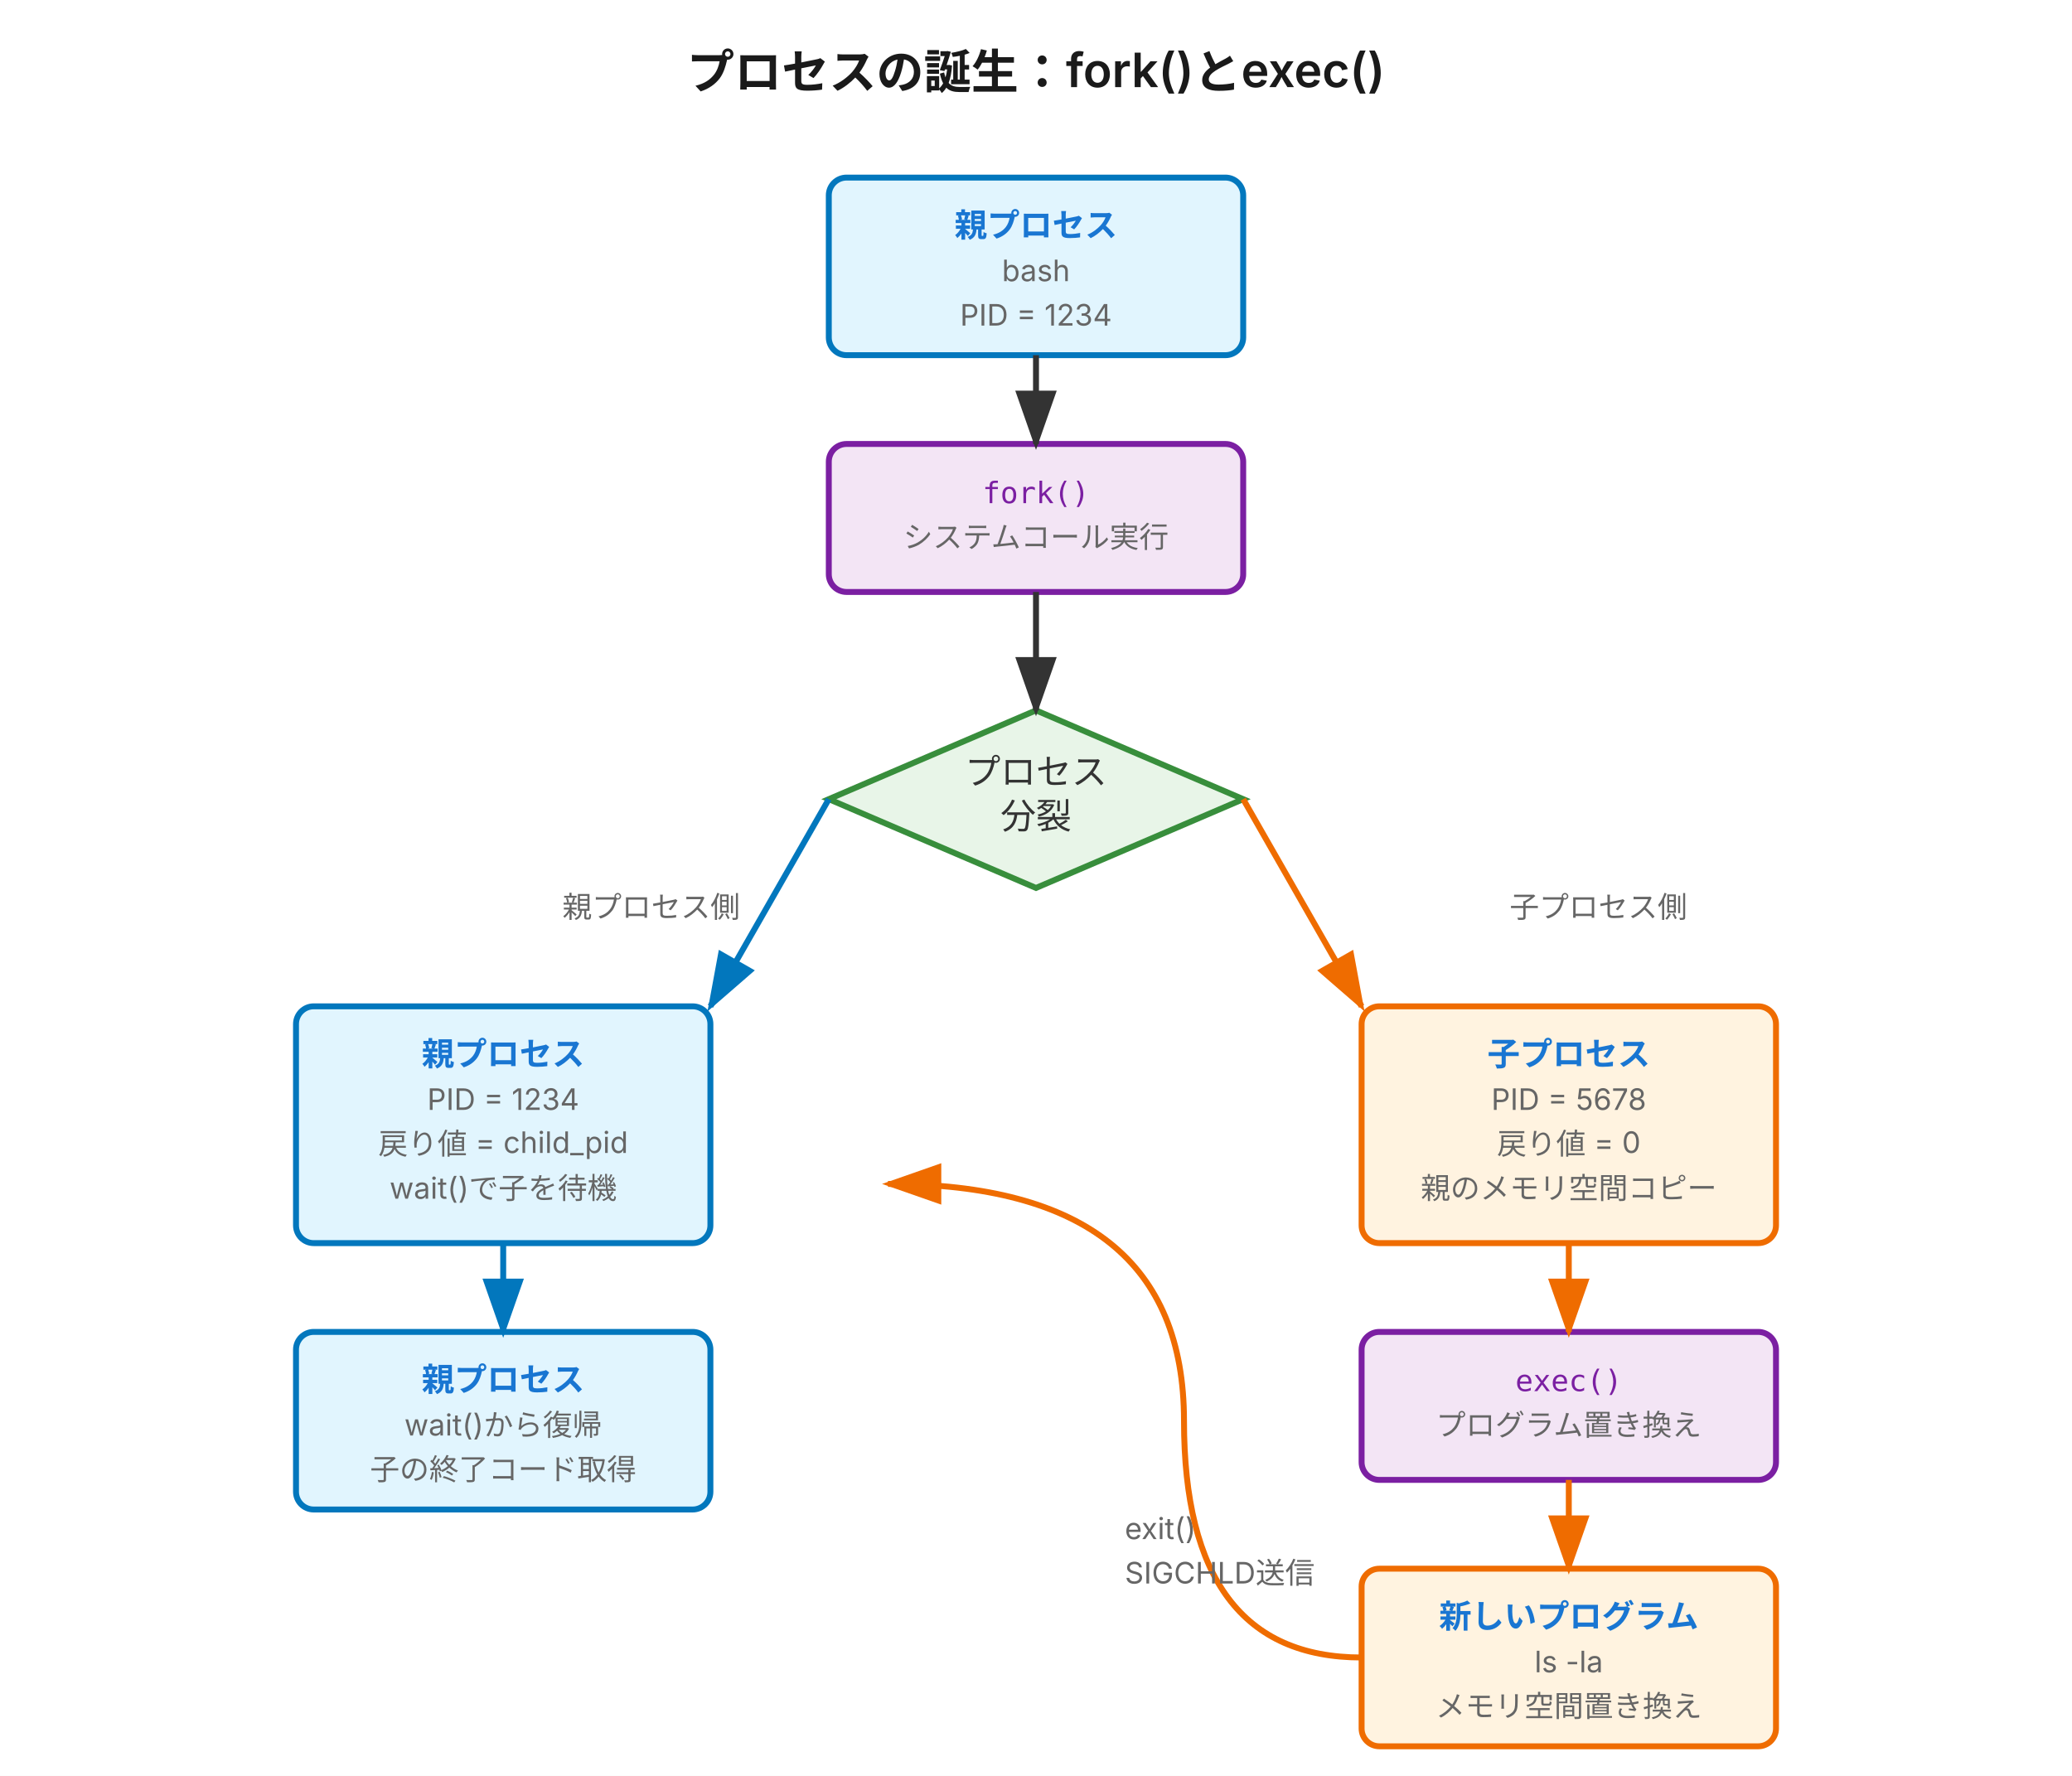
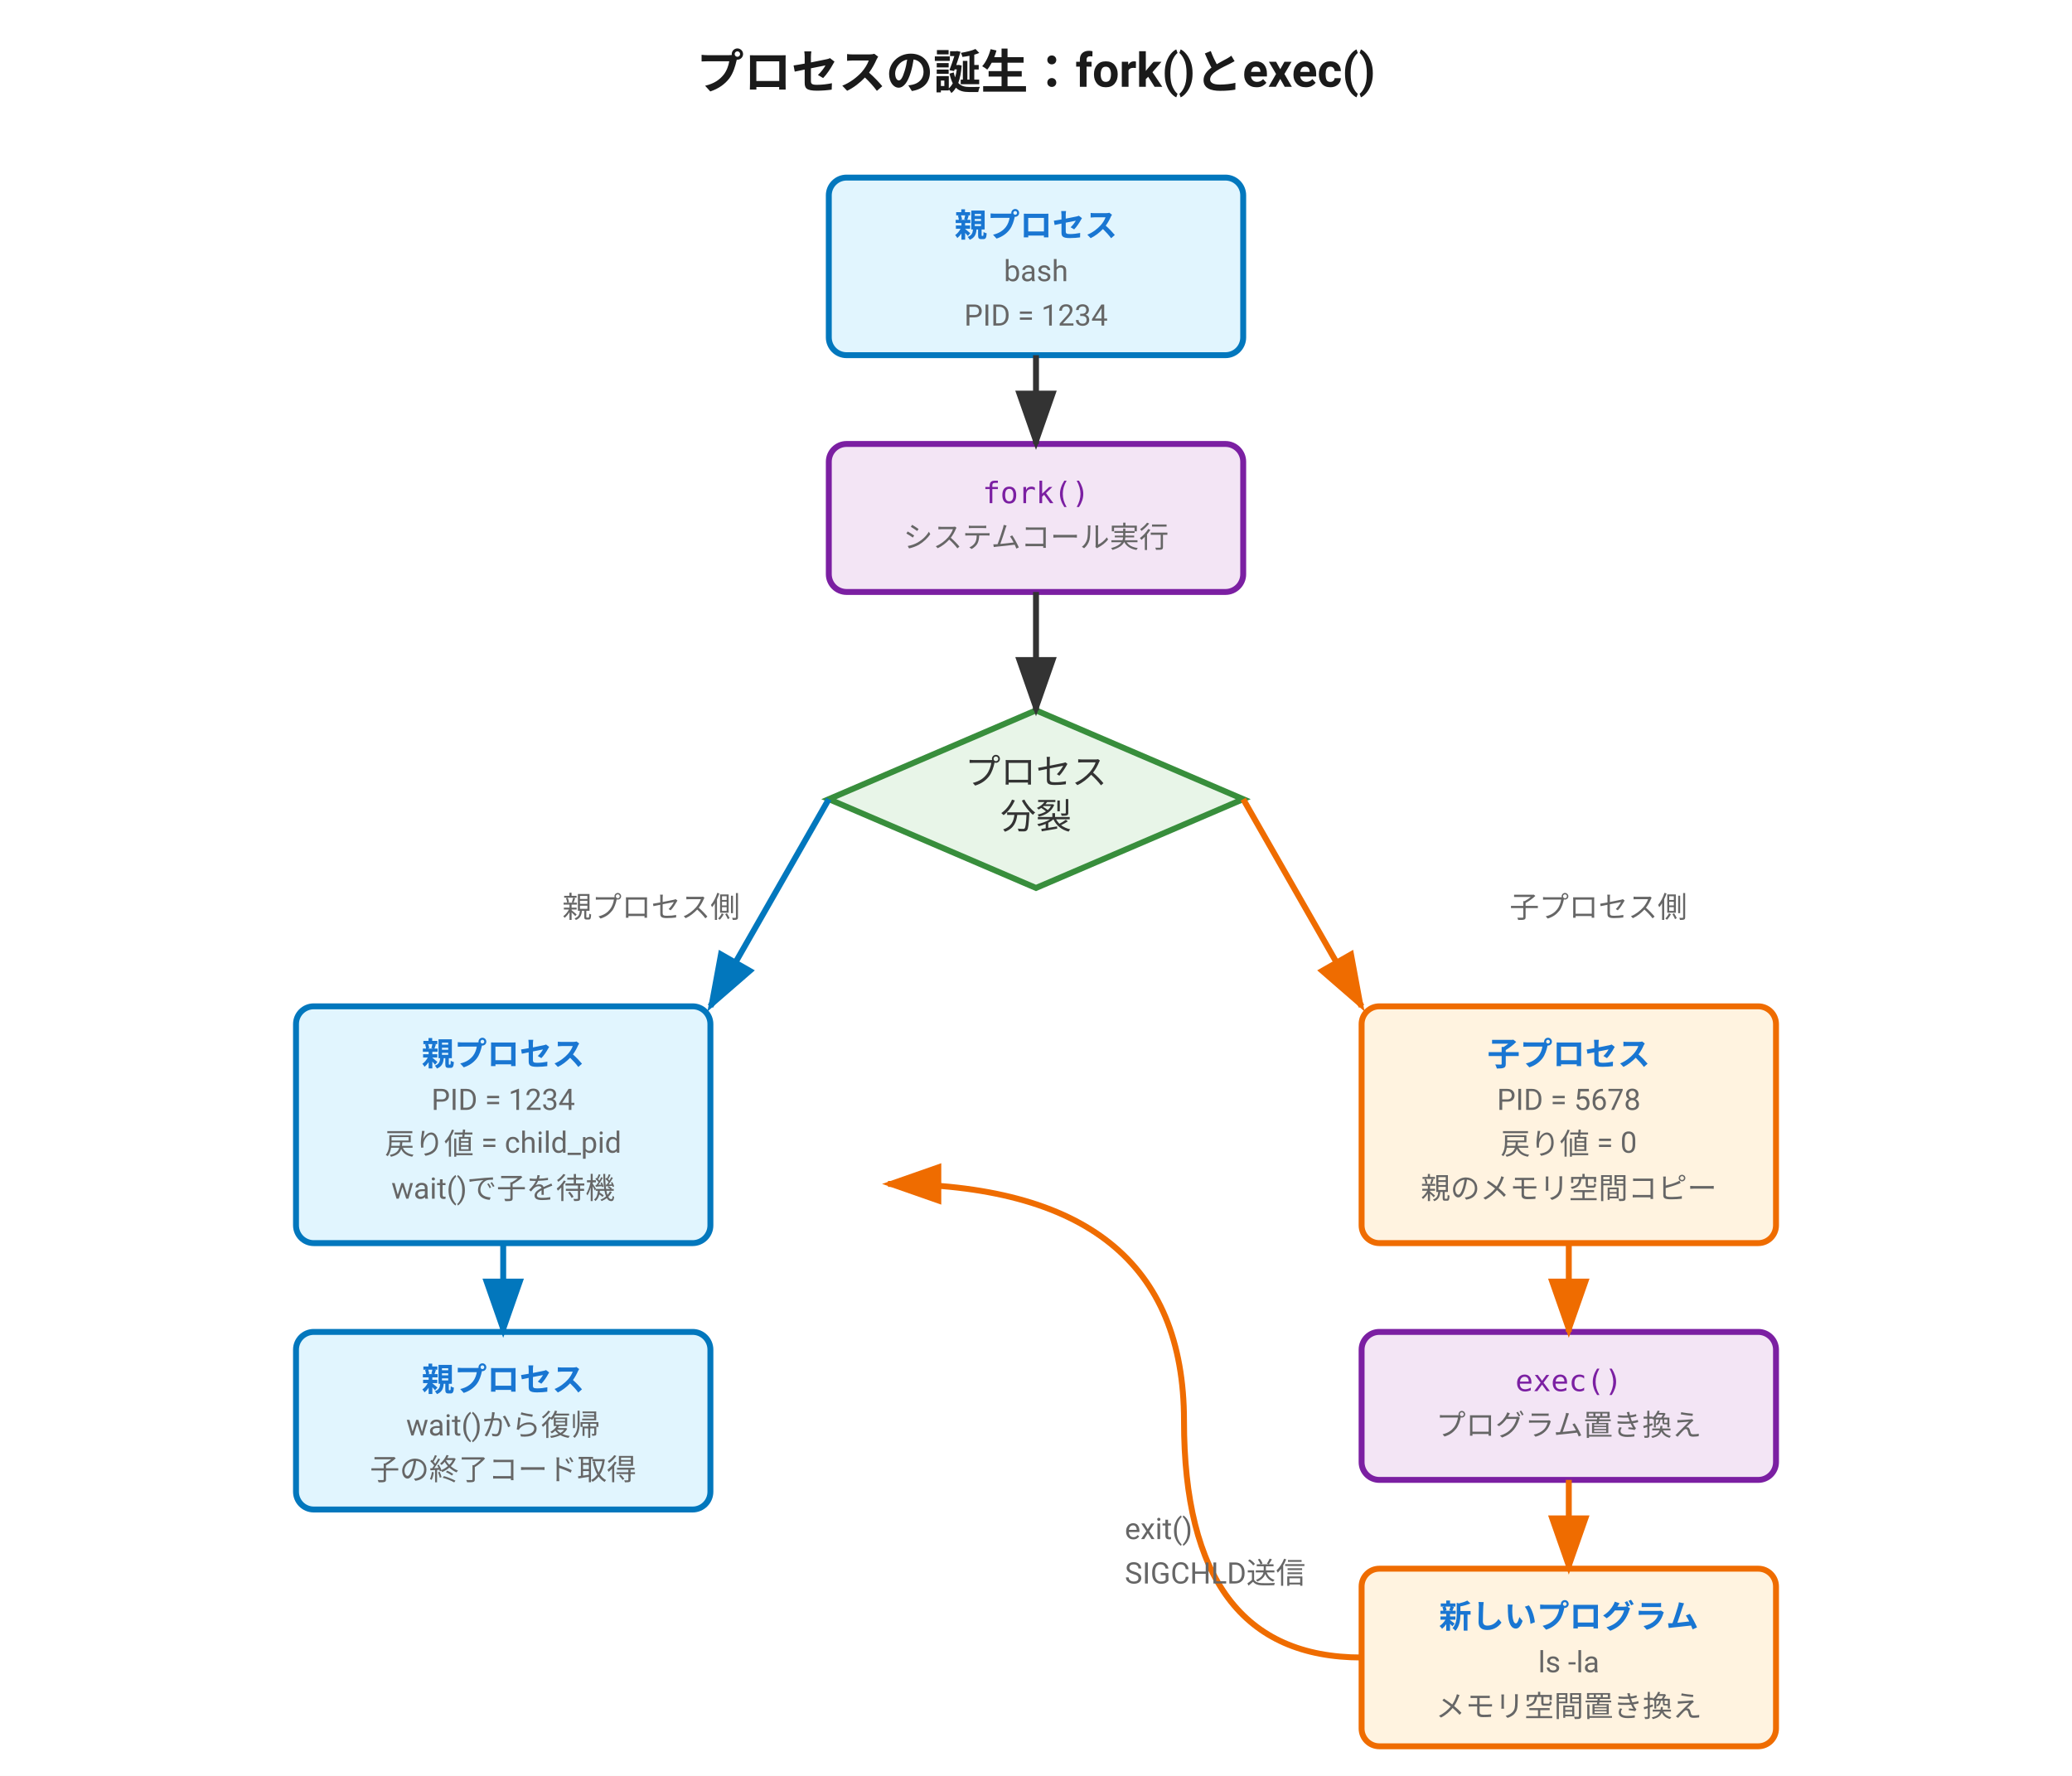
<svg xmlns="http://www.w3.org/2000/svg" width="700" height="600" viewBox="0 0 700 600">
  <defs>
    <style>
-       .title { font-family: 'Inter', -apple-system, BlinkMacSystemFont, sans-serif; font-size: 16px; font-weight: 600; fill: #1a1a1a; }
-       .label { font-family: 'Inter', -apple-system, BlinkMacSystemFont, sans-serif; font-size: 12px; font-weight: 400; fill: #333; }
-       .process-label { font-family: 'Inter', -apple-system, BlinkMacSystemFont, sans-serif; font-size: 11px; font-weight: 600; fill: #1976d2; }
-       .syscall-label { font-family: 'SF Mono', 'Monaco', 'Inconsolata', 'Roboto Mono', monospace; font-size: 10px; font-weight: 400; fill: #7b1fa2; }
-       .annotation { font-family: 'Inter', -apple-system, BlinkMacSystemFont, sans-serif; font-size: 10px; font-weight: 400; fill: #666; }
+       .title { font-family: -apple-system, BlinkMacSystemFont, "Segoe UI", Roboto, "Helvetica Neue", Arial, "Noto Sans", sans-serif; font-size: 16px; font-weight: 600; fill: #1a1a1a; }
+       .label { font-family: -apple-system, BlinkMacSystemFont, "Segoe UI", Roboto, "Helvetica Neue", Arial, "Noto Sans", sans-serif; font-size: 12px; font-weight: 400; fill: #333; }
+       .process-label { font-family: -apple-system, BlinkMacSystemFont, "Segoe UI", Roboto, "Helvetica Neue", Arial, "Noto Sans", sans-serif; font-size: 11px; font-weight: 600; fill: #1976d2; }
+       .syscall-label { font-family: "Monaco", "Menlo", "Ubuntu Mono", "Consolas", "source-code-pro", monospace; font-size: 10px; font-weight: 400; fill: #7b1fa2; }
+       .annotation { font-family: -apple-system, BlinkMacSystemFont, "Segoe UI", Roboto, "Helvetica Neue", Arial, "Noto Sans", sans-serif; font-size: 10px; font-weight: 400; fill: #666; }
      
      .parent-box { fill: #e1f5fe; stroke: #0277bd; stroke-width: 2; rx: 6; }
      .child-box { fill: #fff3e0; stroke: #ef6c00; stroke-width: 2; rx: 6; }
      .action-box { fill: #f3e5f5; stroke: #7b1fa2; stroke-width: 2; rx: 6; }
      .decision { fill: #e8f5e8; stroke: #388e3c; stroke-width: 2; rx: 8; }
      
      .arrow { stroke: #333; stroke-width: 2; fill: none; marker-end: url(#arrowhead); }
      .parent-flow { stroke: #0277bd; stroke-width: 2; fill: none; marker-end: url(#arrowhead-blue); }
      .child-flow { stroke: #ef6c00; stroke-width: 2; fill: none; marker-end: url(#arrowhead-orange); }
    </style>
    <marker id="arrowhead" markerWidth="10" markerHeight="7" refX="9" refY="3.5" orient="auto">
      <polygon points="0 0, 10 3.5, 0 7" fill="#333" />
    </marker>
    <marker id="arrowhead-blue" markerWidth="10" markerHeight="7" refX="9" refY="3.5" orient="auto">
      <polygon points="0 0, 10 3.5, 0 7" fill="#0277bd" />
    </marker>
    <marker id="arrowhead-orange" markerWidth="10" markerHeight="7" refX="9" refY="3.5" orient="auto">
      <polygon points="0 0, 10 3.5, 0 7" fill="#ef6c00" />
    </marker>
  </defs>
  <rect width="700" height="600" fill="#ffffff" />
  <text x="350" y="30" text-anchor="middle" class="title">プロセスの誕生：fork()とexec()</text>
  <rect x="280" y="60" width="140" height="60" class="parent-box" />
  <text x="350" y="80" text-anchor="middle" class="process-label">親プロセス</text>
  <text x="350" y="95" text-anchor="middle" class="annotation">bash</text>
  <text x="350" y="110" text-anchor="middle" class="annotation">PID = 1234</text>
  <rect x="280" y="150" width="140" height="50" class="action-box" />
  <text x="350" y="170" text-anchor="middle" class="syscall-label">fork()</text>
  <text x="350" y="185" text-anchor="middle" class="annotation">システムコール実行</text>
  <polygon points="350,240 420,270 350,300 280,270" class="decision" />
  <text x="350" y="265" text-anchor="middle" class="label">プロセス</text>
  <text x="350" y="280" text-anchor="middle" class="label">分裂</text>
  <rect x="100" y="340" width="140" height="80" class="parent-box" />
  <text x="170" y="360" text-anchor="middle" class="process-label">親プロセス</text>
  <text x="170" y="375" text-anchor="middle" class="annotation">PID = 1234</text>
  <text x="170" y="390" text-anchor="middle" class="annotation">戻り値 = child_pid</text>
  <text x="170" y="405" text-anchor="middle" class="annotation">wait()で子を待機</text>
  <rect x="460" y="340" width="140" height="80" class="child-box" />
  <text x="530" y="360" text-anchor="middle" class="process-label">子プロセス</text>
  <text x="530" y="375" text-anchor="middle" class="annotation">PID = 5678</text>
  <text x="530" y="390" text-anchor="middle" class="annotation">戻り値 = 0</text>
  <text x="530" y="405" text-anchor="middle" class="annotation">親のメモリ空間コピー</text>
  <rect x="460" y="450" width="140" height="50" class="action-box" />
  <text x="530" y="470" text-anchor="middle" class="syscall-label">exec()</text>
  <text x="530" y="485" text-anchor="middle" class="annotation">プログラム置き換え</text>
  <rect x="460" y="530" width="140" height="60" class="child-box" />
  <text x="530" y="550" text-anchor="middle" class="process-label">新しいプログラム</text>
  <text x="530" y="565" text-anchor="middle" class="annotation">ls -la</text>
  <text x="530" y="580" text-anchor="middle" class="annotation">メモリ空間置き換え</text>
  <path d="M 460 560 Q 400 560 400 480 Q 400 400 300 400" class="child-flow" />
  <text x="380" y="520" class="annotation">exit()</text>
  <text x="380" y="535" class="annotation">SIGCHLD送信</text>
  <rect x="100" y="450" width="140" height="60" class="parent-box" />
  <text x="170" y="470" text-anchor="middle" class="process-label">親プロセス</text>
  <text x="170" y="485" text-anchor="middle" class="annotation">wait()から復帰</text>
  <text x="170" y="500" text-anchor="middle" class="annotation">子の終了コード取得</text>
  <line x1="350" y1="120" x2="350" y2="150" class="arrow" />
  <line x1="350" y1="200" x2="350" y2="240" class="arrow" />
  <line x1="280" y1="270" x2="240" y2="340" class="parent-flow" />
  <line x1="420" y1="270" x2="460" y2="340" class="child-flow" />
  <line x1="530" y1="420" x2="530" y2="450" class="child-flow" />
  <line x1="530" y1="500" x2="530" y2="530" class="child-flow" />
  <line x1="170" y1="420" x2="170" y2="450" class="parent-flow" />
  <text x="190" y="310" class="annotation">親プロセス側</text>
  <text x="510" y="310" class="annotation">子プロセス側</text>
</svg>
